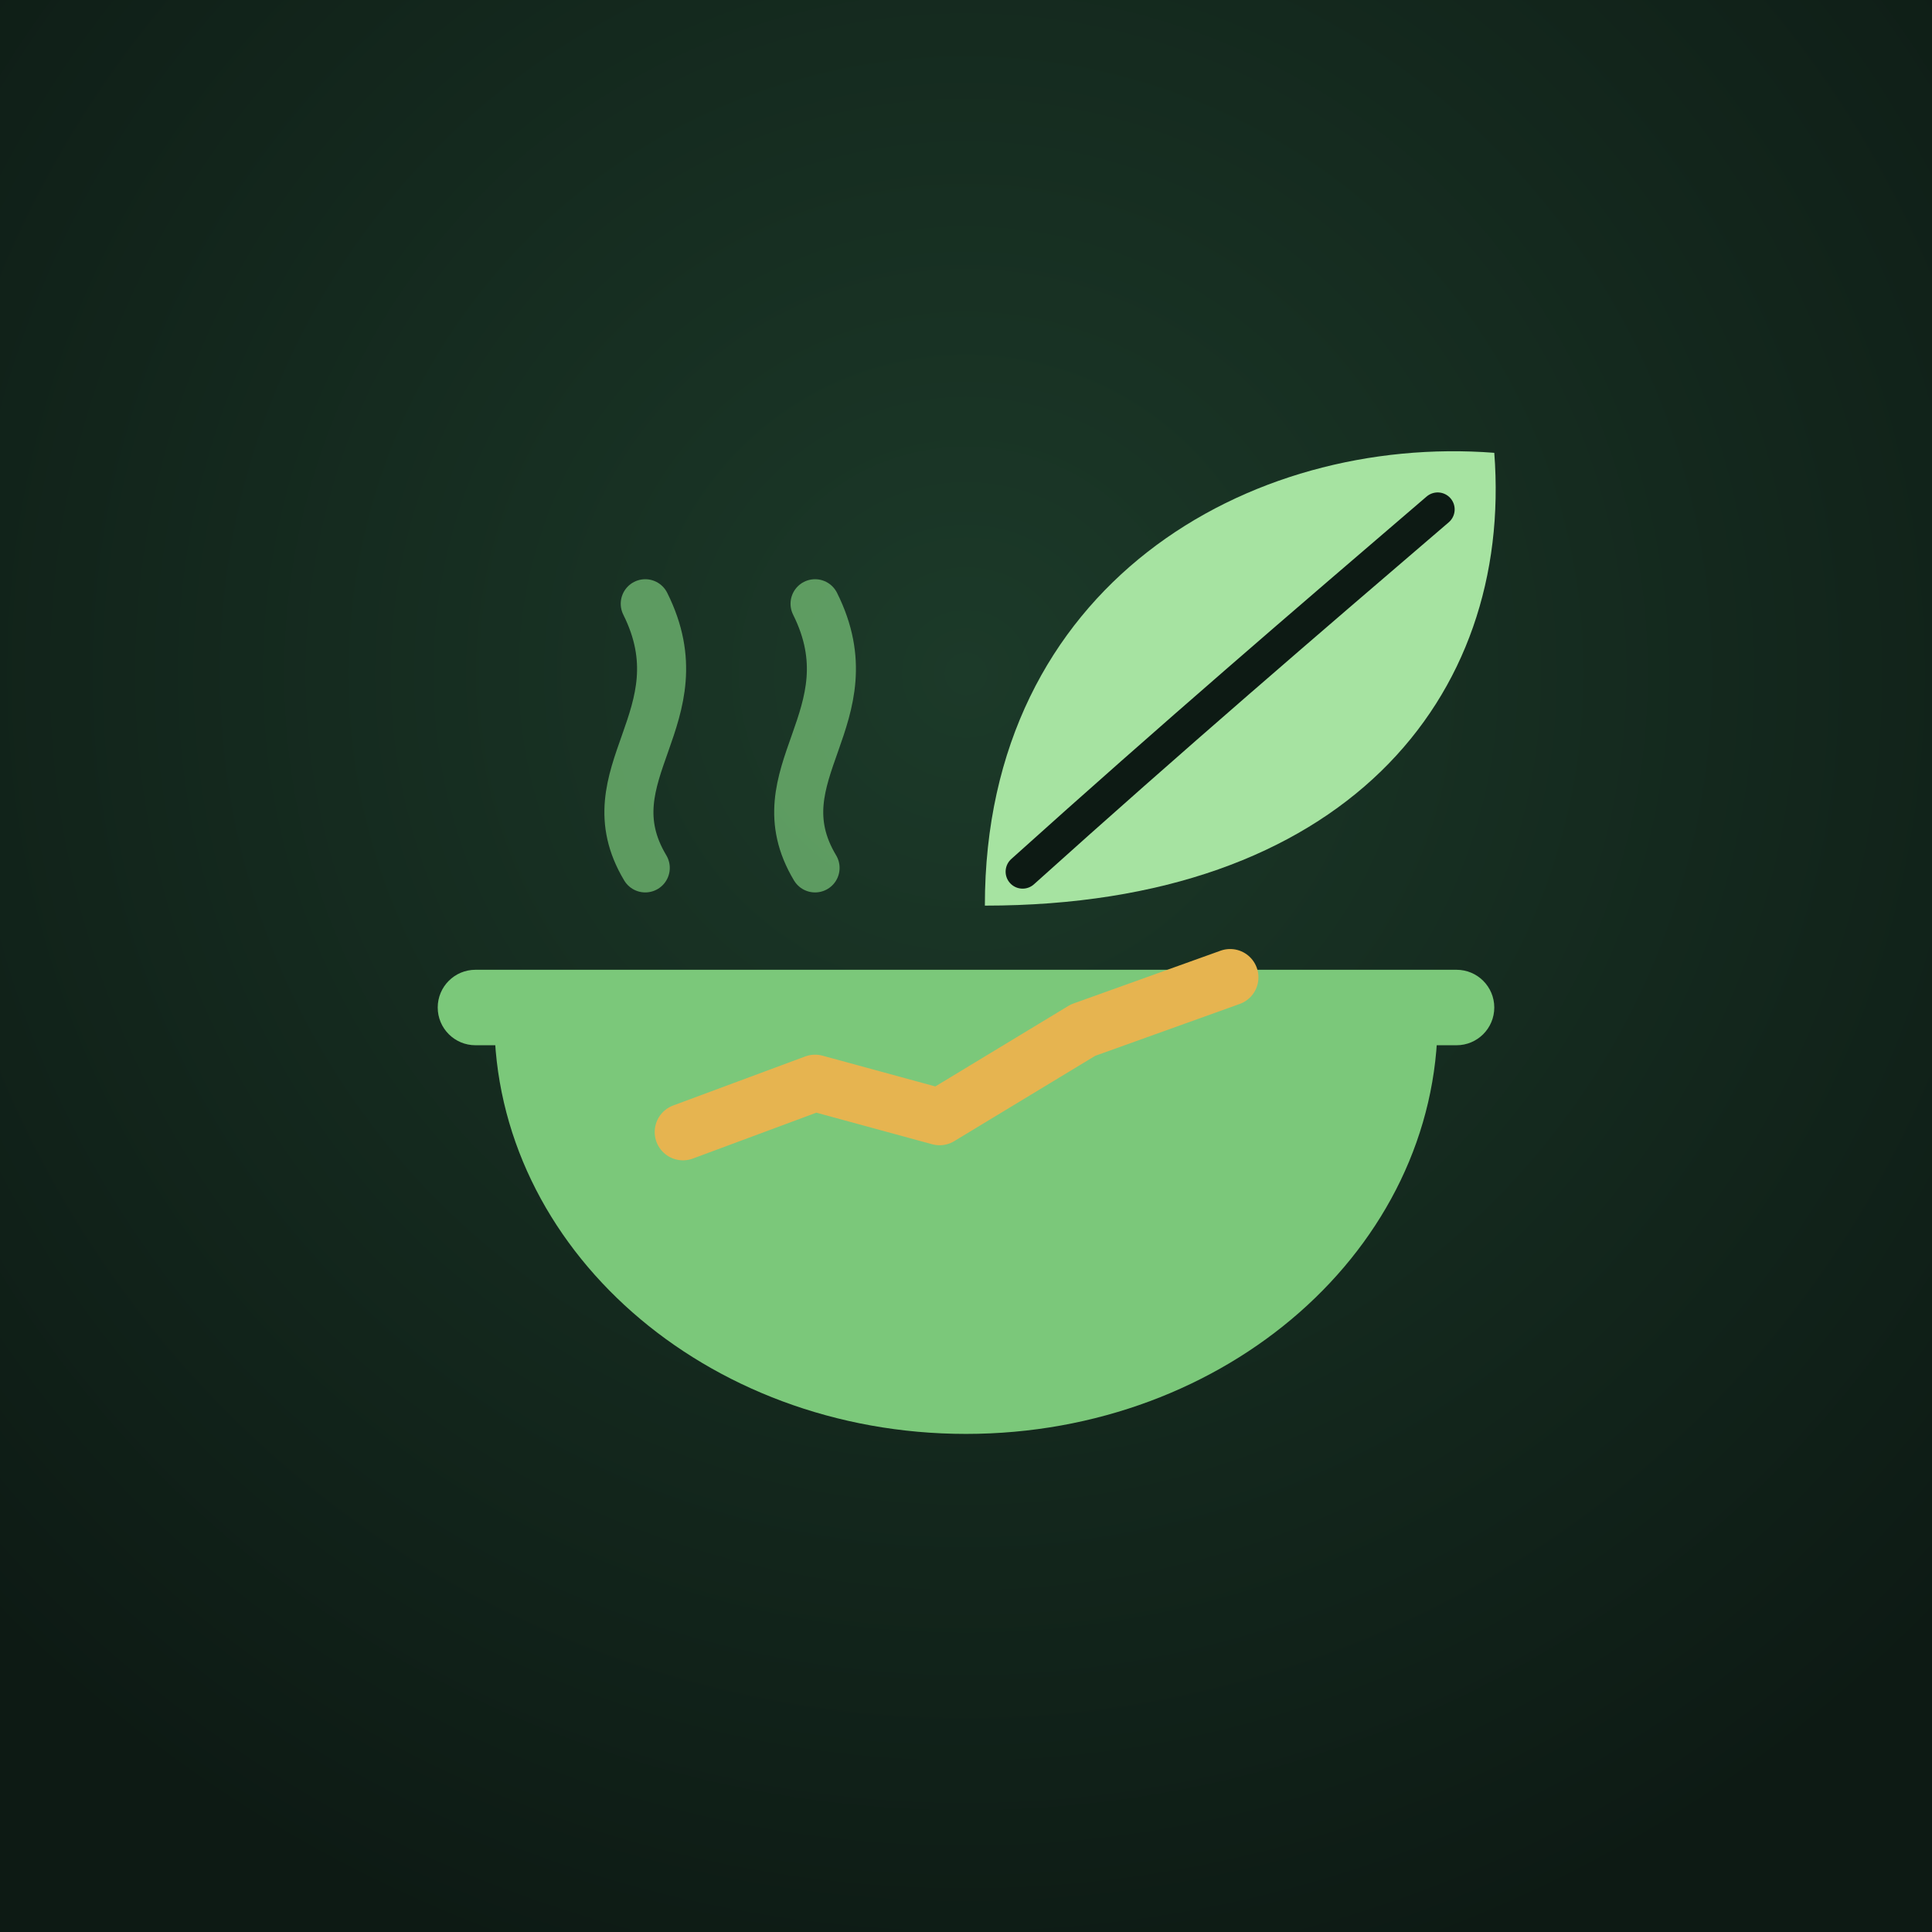
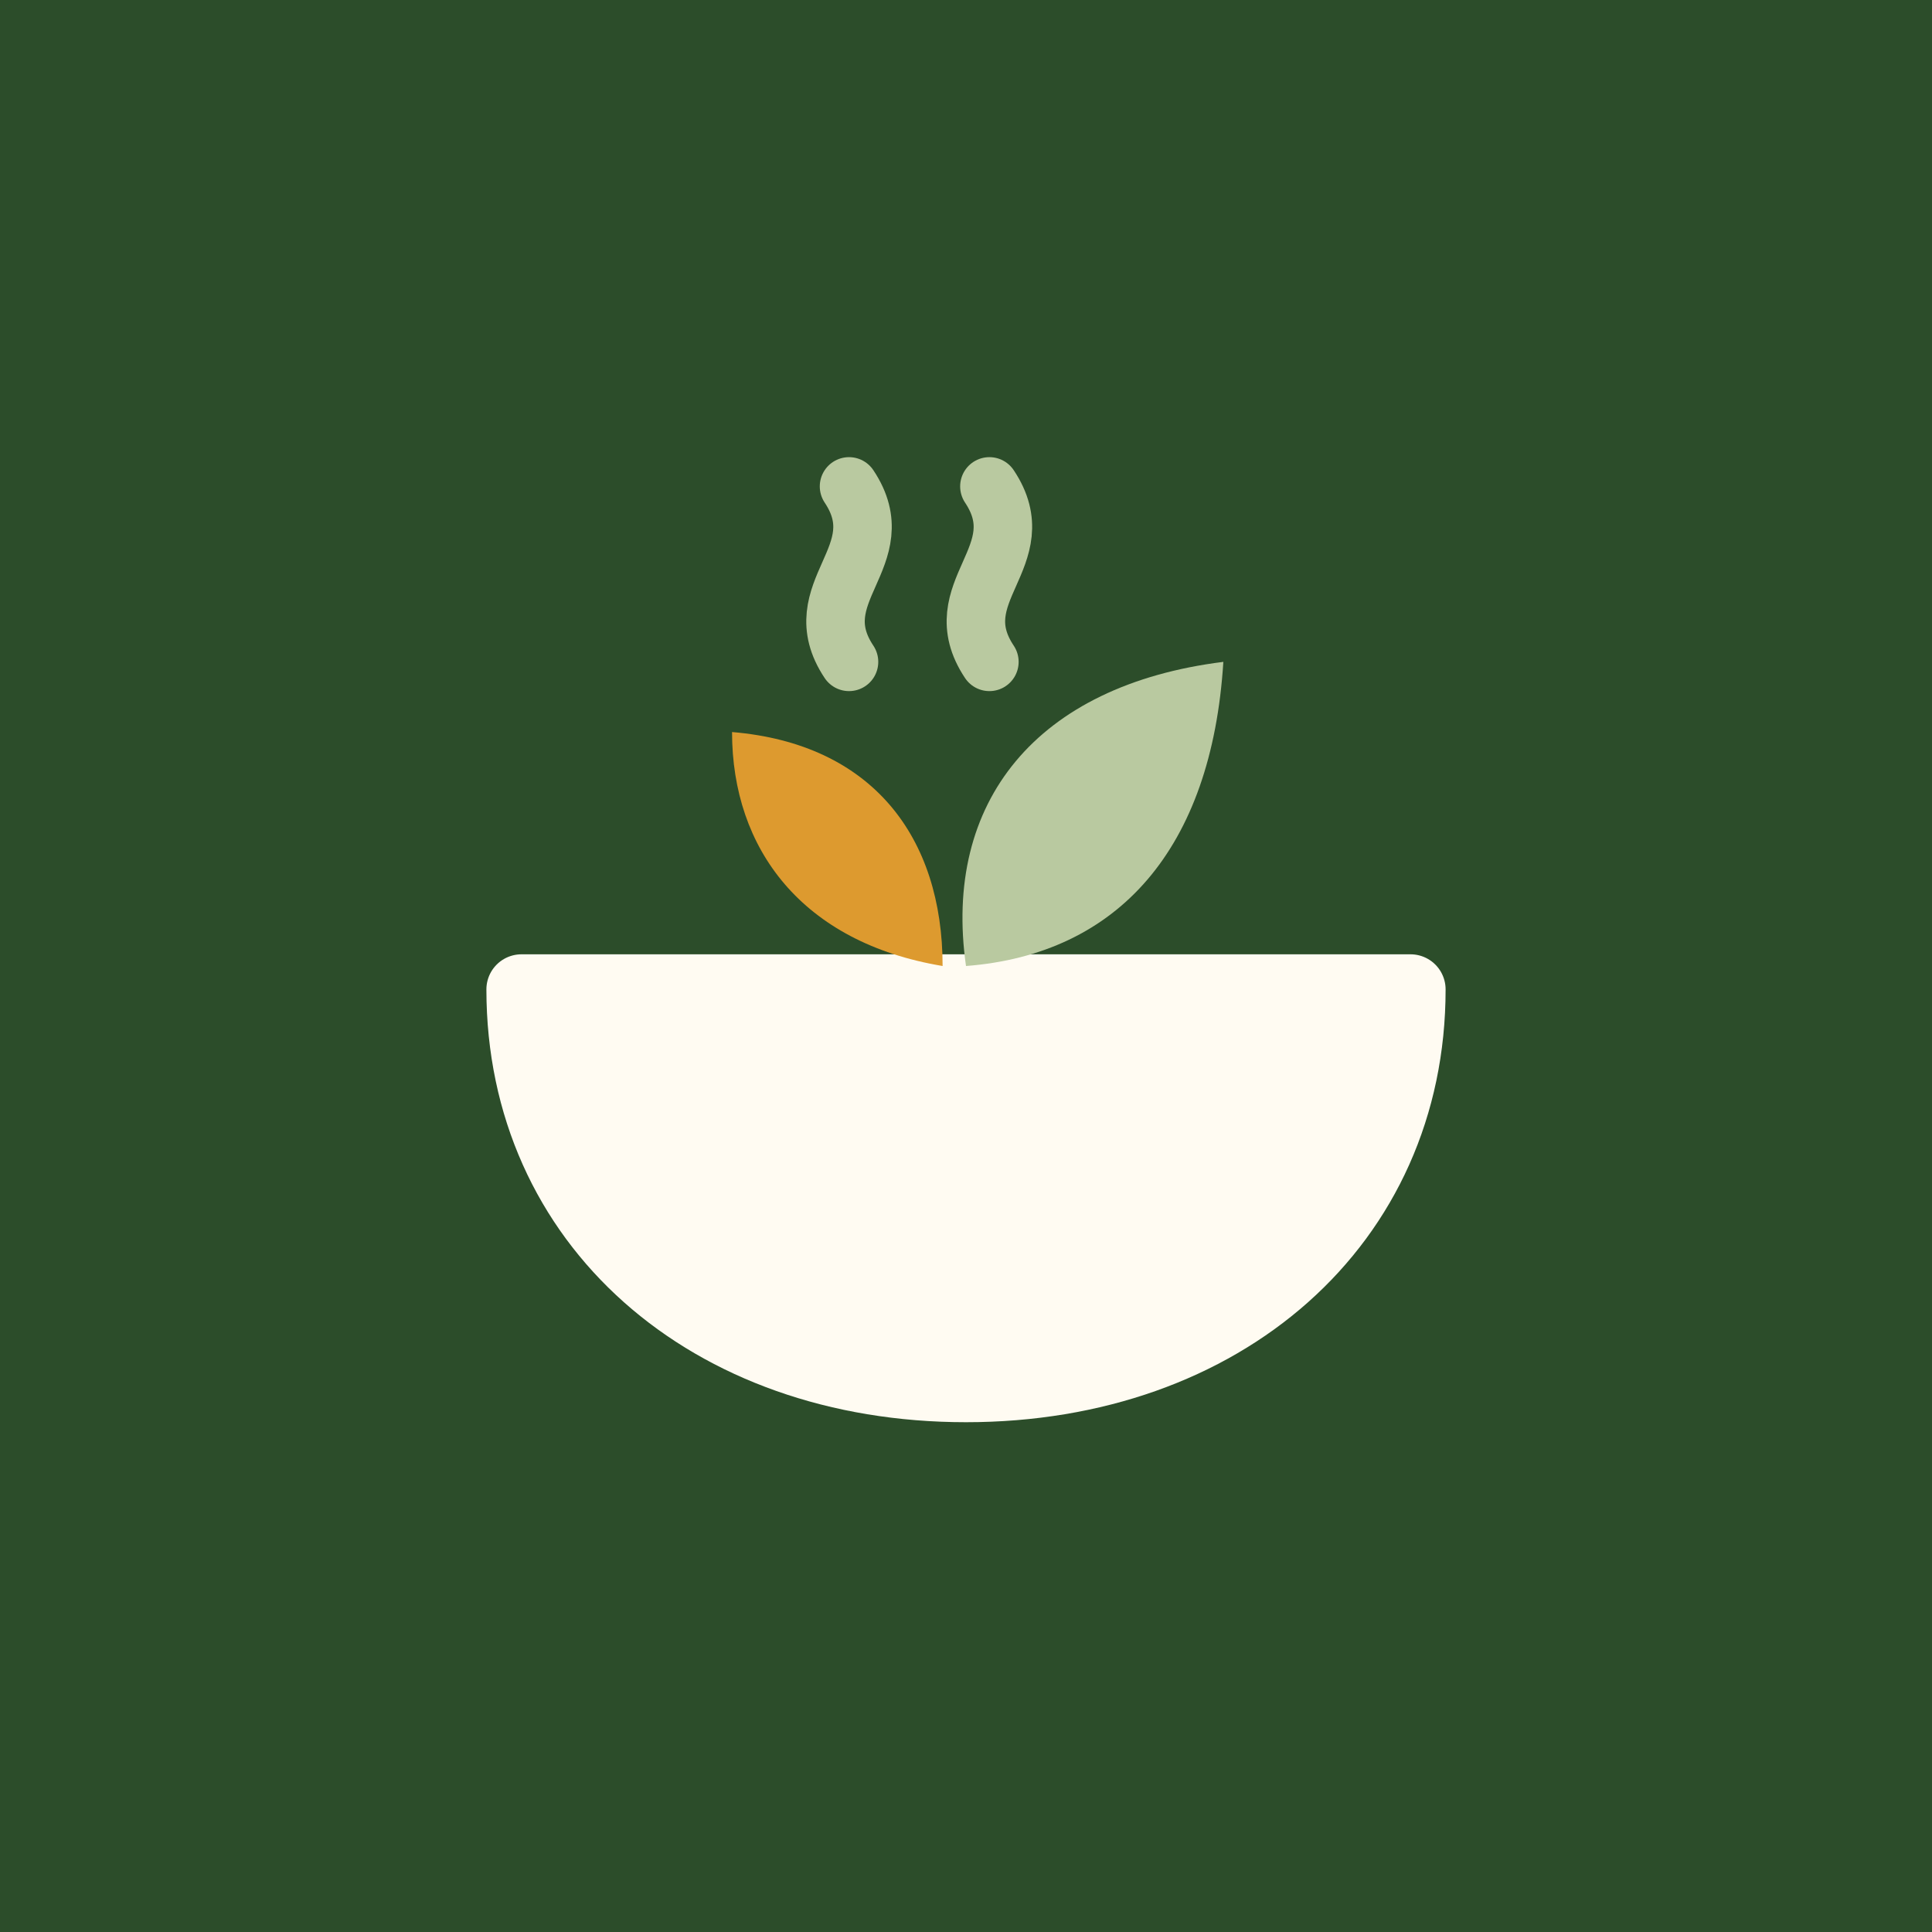
<svg xmlns="http://www.w3.org/2000/svg" viewBox="0 0 1024 1024">
-   <defs>
-     <radialGradient id="g" cx="50%" cy="35%" r="70%">
-       <stop offset="0" stop-color="#1c3a29" />
-       <stop offset="1" stop-color="#0d1a14" />
-     </radialGradient>
-   </defs>
-   <rect width="1024" height="1024" fill="url(#g)" />
-   <g transform="translate(512 540)">
-     <path d="M-250 0 H250 A250 220 0 0 1 -250 0 Z" fill="#7bc87a" />
-     <rect x="-280" y="-26" width="560" height="40" rx="20" fill="#7bc87a" />
-     <path d="M-150 60 l70 -26 66 18 76 -46 78 -28" fill="none" stroke="#e6b450" stroke-width="30" stroke-linecap="round" stroke-linejoin="round" />
-     <path d="M10 -60 C 10 -230, 150 -310, 280 -300 C 290 -170, 200 -60, 10 -60 Z" fill="#a6e3a1" />
-     <path d="M30 -78 C 110 -150, 180 -210, 250 -270" fill="none" stroke="#0d1a14" stroke-width="18" stroke-linecap="round" />
-     <path d="M-170 -80 c -30 -50 30 -80 0 -140 M-80 -80 c -30 -50 30 -80 0 -140" fill="none" stroke="#7bc87a" stroke-width="26" stroke-linecap="round" opacity=".7" />
+   <rect width="1024" height="1024" fill="#2c4d2a" />
+   <g transform="translate(512 512) scale(6.2) translate(-60 -60)">
+     <g fill="none" stroke-linecap="round" stroke-linejoin="round">
+       <path d="M50 34c-4-6 4-9 0-15M62 34c-4-6 4-9 0-15" stroke="#b9c9a0" stroke-width="5" />
+       <path d="M22 62h76c0 20-16 34-38 34S22 82 22 62z" stroke="#fffbf2" stroke-width="6" fill="#fffbf2" />
+     </g>
+     <path d="M60 60c-2-14 6-24 22-26-1 16-9 25-22 26z" fill="#b9c9a0" />
+     <path d="M58 60c-12-2-18-10-18-20 12 1 18 9 18 20z" fill="#dd9a2f" />
  </g>
</svg>
